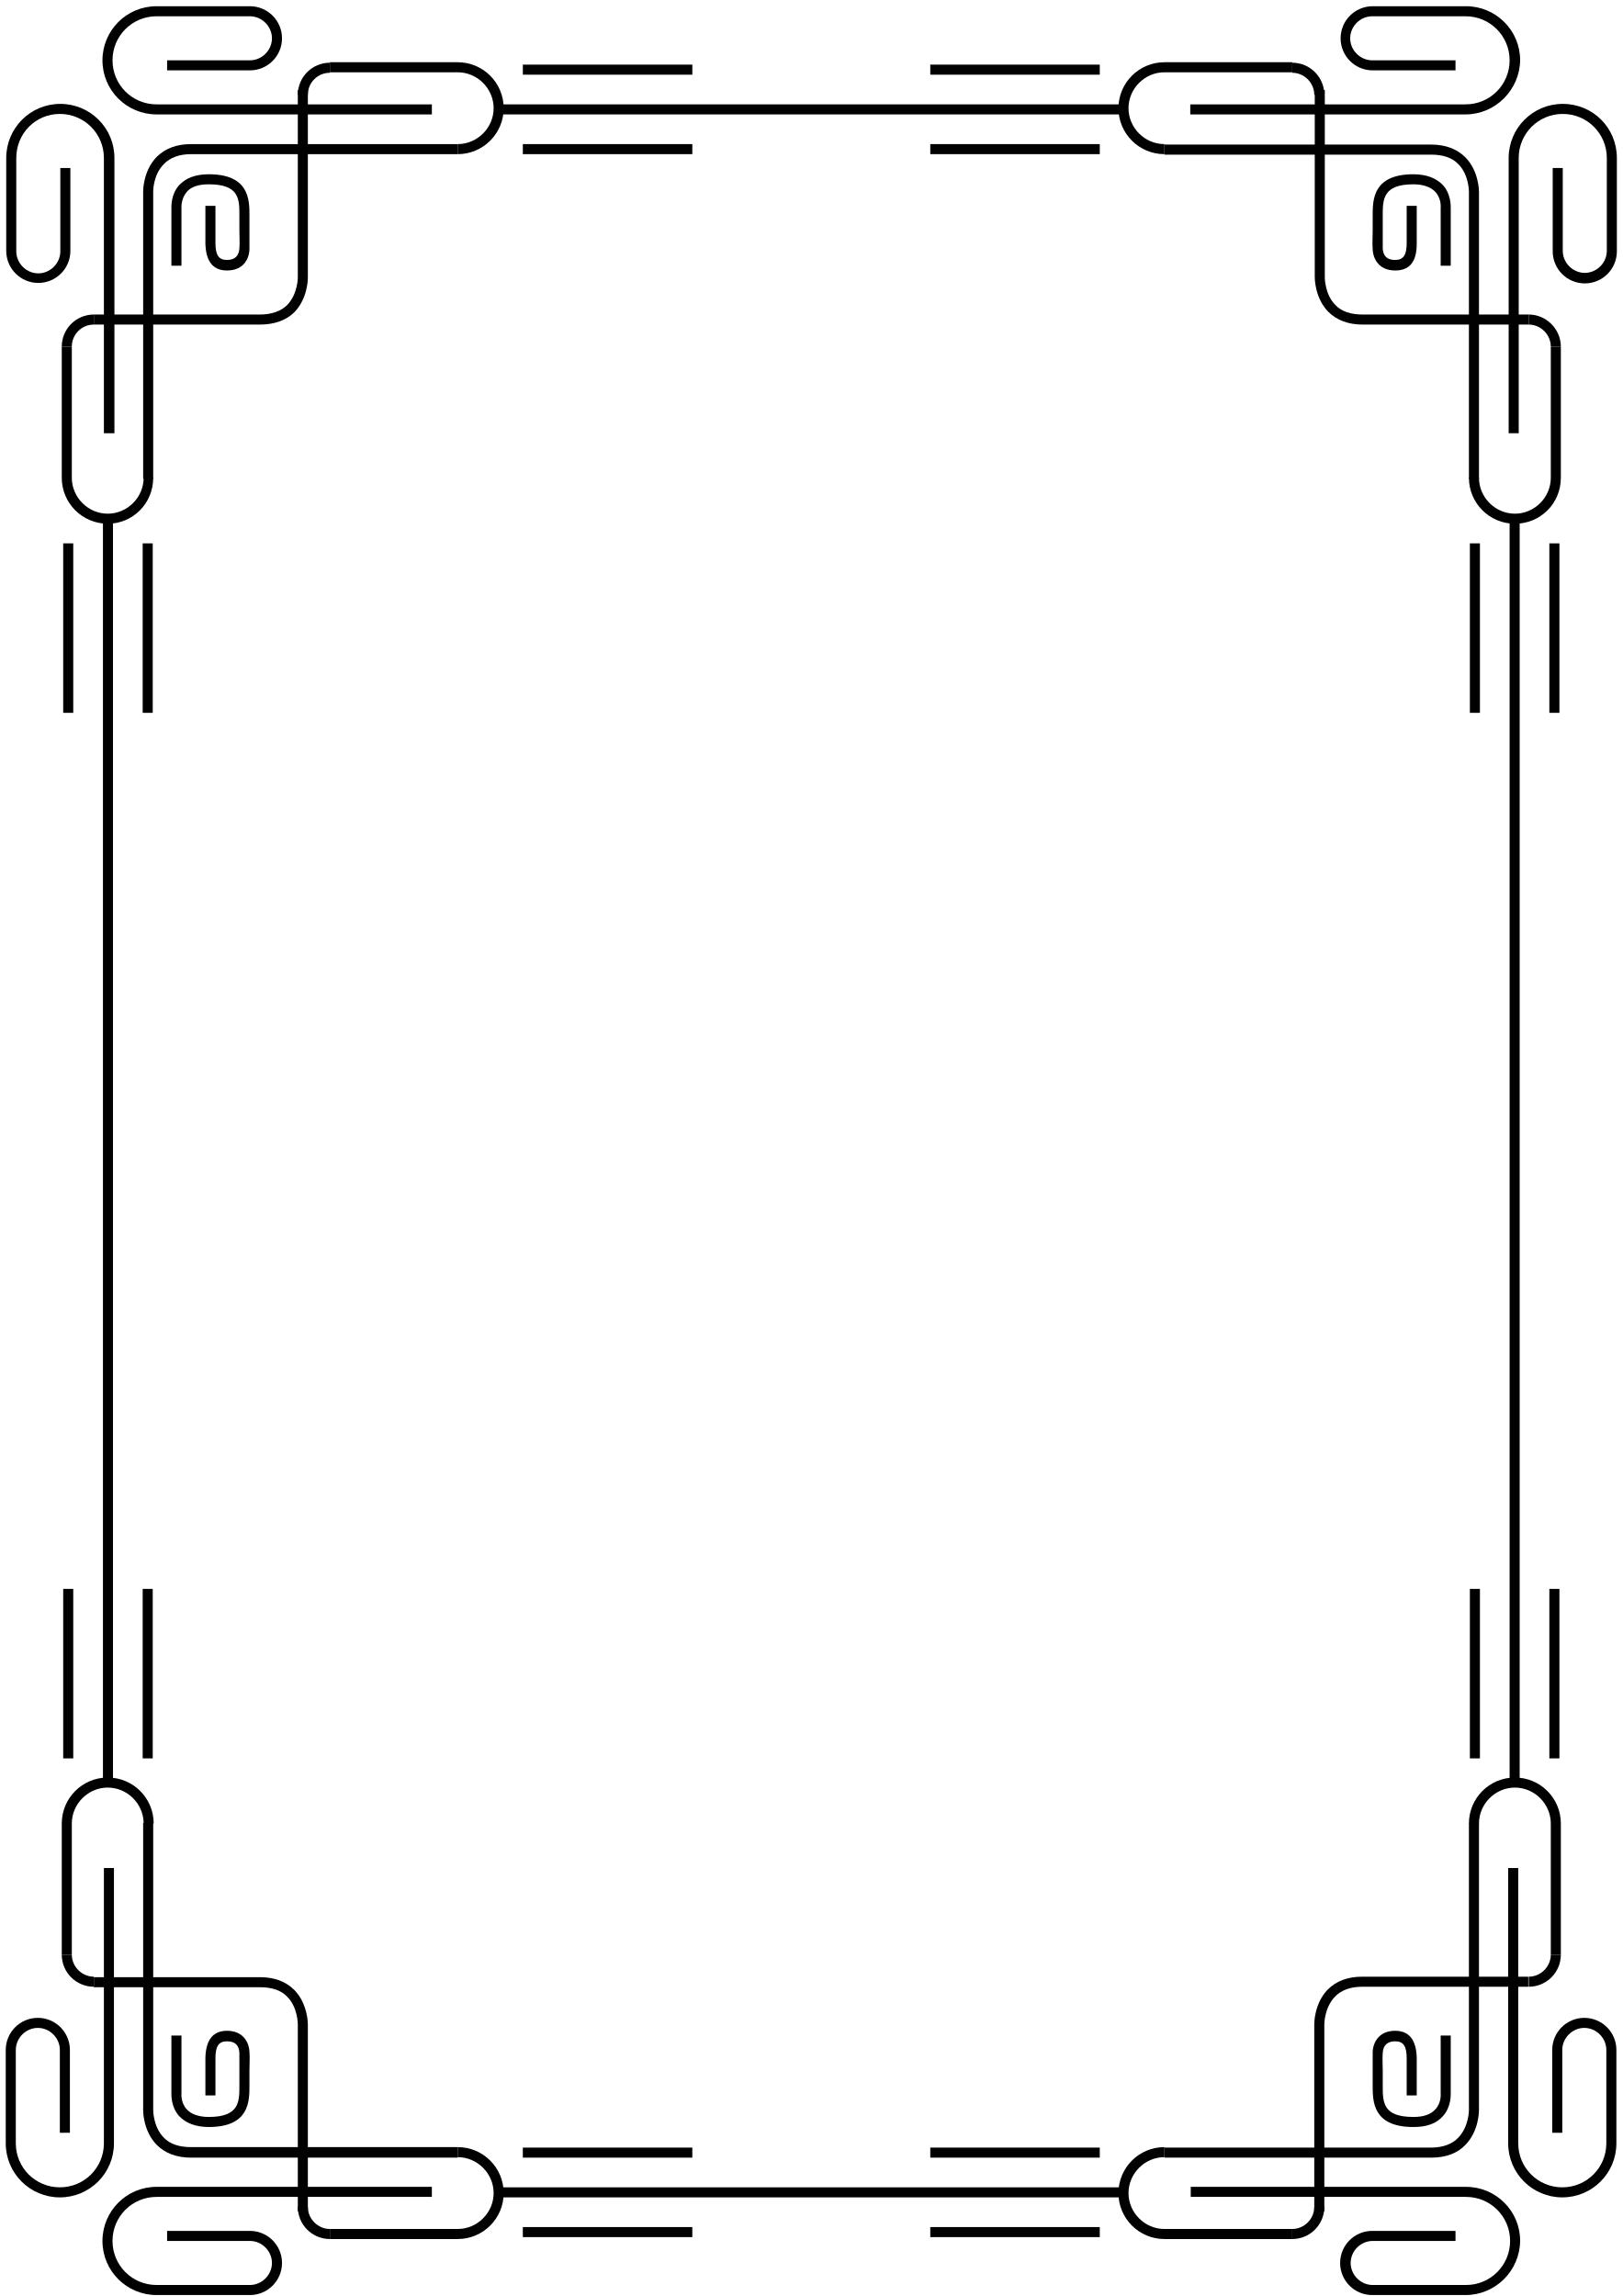
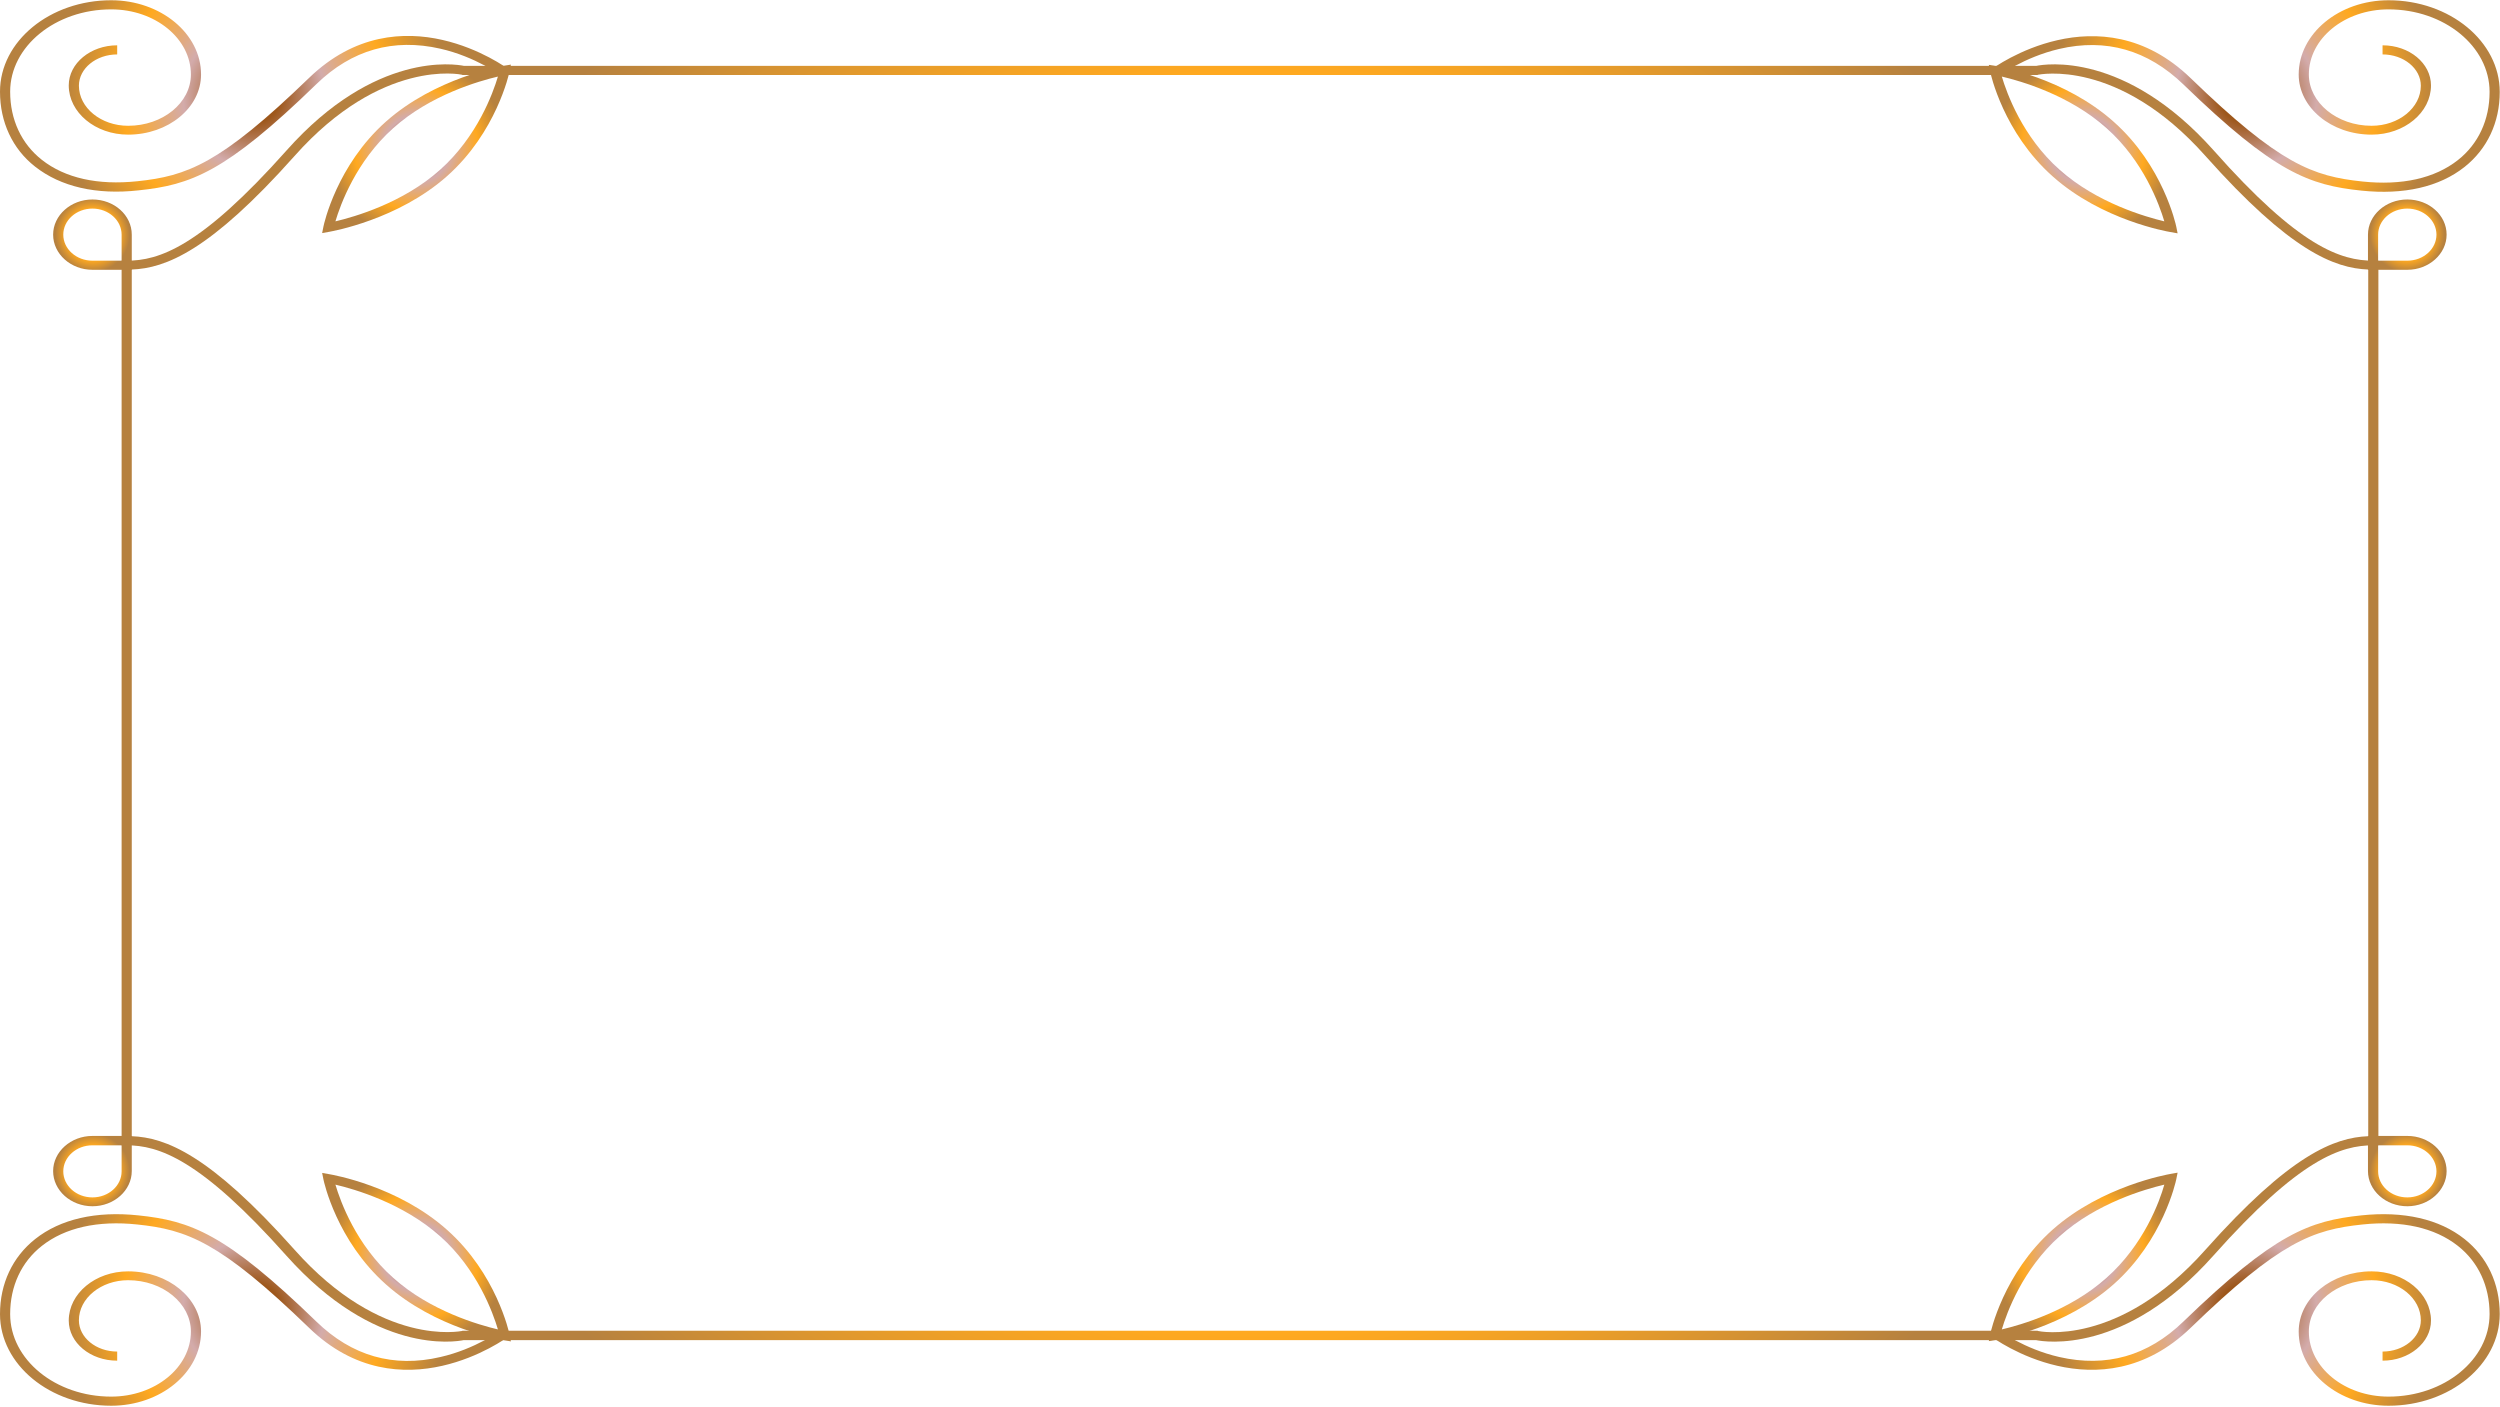
- <svg xmlns="http://www.w3.org/2000/svg" version="1.1" id="Calque_1" x="0px" y="0px" viewBox="0 0 338.8 479.6" style="enable-background:new 0 0 338.8 479.6;" xml:space="preserve">
+ <svg xmlns="http://www.w3.org/2000/svg" version="1.1" id="Calque_1" x="0px" y="0px" viewBox="0 0 960 540" style="enable-background:new 0 0 960 540;" xml:space="preserve">
  <style type="text/css">
- 	.st0{fill:#010101;}
+ 	.st0{fill:url(#SVGID_1_);}
+ 	.st1{fill:url(#SVGID_2_);}
+ 	.st2{fill:url(#SVGID_3_);}
+ 	.st3{fill:url(#SVGID_4_);}
+ 	.st4{fill:url(#SVGID_5_);}
+ 	.st5{fill:url(#SVGID_6_);}
+ 	.st6{fill:url(#SVGID_7_);}
+ 	.st7{fill:url(#SVGID_8_);}
+ 	.st8{fill:url(#SVGID_9_);}
+ 	.st9{fill:url(#SVGID_10_);}
+ 	.st10{fill:url(#SVGID_11_);}
+ 	.st11{fill:url(#SVGID_12_);}
+ 	.st12{fill:url(#SVGID_13_);}
</style>
  <g>
    <g>
-       <path class="st0" d="M90.3,23.9H32.7c-6.2,0-11.3-5-11.3-11.3c0-6.2,5-11.3,11.3-11.3h19.5c3.7,0,6.7,3,6.7,6.7s-3,6.7-6.7,6.7    H34.9v-2.1h17.3c2.5,0,4.6-2.1,4.6-4.6s-2.1-4.6-4.6-4.6H32.7c-5.1,0-9.2,4.1-9.2,9.2s4.1,9.2,9.2,9.2h57.5v2.1H90.3z" />
+       <radialGradient id="SVGID_1_" cx="862.4" cy="36.876" r="73.684" gradientUnits="userSpaceOnUse">
+         <stop offset="0.138" style="stop-color:#9D571B" />
+         <stop offset="0.369" style="stop-color:#D3ABAB" />
+         <stop offset="0.688" style="stop-color:#FFA920" />
+         <stop offset="1" style="stop-color:#B6813F" />
+       </radialGradient>
+       <path class="st0" d="M764.9,26.5c0.4-0.3,41.3-30.4,76.3,3.5c34.2,33.1,46.9,37.7,66,39.7c15.1,1.6,27.7-1.2,36.6-8.2    C951.7,55.3,956,46,956,35.3c0-17.5-17.4-31.7-38.8-31.7c-16.9,0-30.6,11.2-30.6,25c0,10.8,10.8,19.7,24.1,19.7    c10.4,0,18.9-6.9,18.9-15.4c0-6.6-6.6-12-14.7-12v-3.5c10.3,0,18.6,6.9,18.6,15.4c0,10.4-10.2,18.9-22.8,18.9    c-15.5,0-28-10.4-28-23.1c0-15.7,15.5-28.5,34.5-28.5c23.5,0,42.7,15.8,42.7,35.2c0,11.7-4.8,21.9-13.5,28.8    c-9.7,7.7-23.4,10.8-39.6,9.1c-20.1-2.1-33.4-6.9-68.4-40.8c-13.7-13.2-29.7-17.8-47.7-13.6c-13.6,3.2-23.1,10.3-23.2,10.4    L764.9,26.5z" />
    </g>
    <g>
-       <path class="st0" d="M23.8,90.5h-2.1V33c0-5.1-4.1-9.2-9.2-9.2S3.4,27.9,3.4,33v19.5c0,2.5,2.1,4.6,4.6,4.6s4.6-2.1,4.6-4.6V35.1    h2.1v17.3c0,3.7-3,6.7-6.7,6.7s-6.7-3-6.7-6.7V33c0-6.2,5-11.3,11.3-11.3c6.2,0,11.3,5,11.3,11.3v57.5H23.8z" />
+       <radialGradient id="SVGID_2_" cx="799.95" cy="57.25" r="34.355" gradientUnits="userSpaceOnUse">
+         <stop offset="0.138" style="stop-color:#9D571B" />
+         <stop offset="0.369" style="stop-color:#D3ABAB" />
+         <stop offset="0.688" style="stop-color:#FFA920" />
+         <stop offset="1" style="stop-color:#B6813F" />
+       </radialGradient>
+       <path class="st1" d="M763.7,24.9l2.8,0.5c1.1,0.2,26.3,4.5,45.2,21.4c18.9,16.8,23.8,39.3,24,40.3l0.5,2.5l-2.8-0.5    c-1.1-0.2-26.3-4.5-45.2-21.4c-18.9-16.8-23.8-39.3-24-40.3L763.7,24.9z M831.1,85c-1.9-6.4-7.9-23.1-22.2-35.8    c-14.3-12.8-33-18.1-40.2-19.8c1.9,6.4,7.9,23.1,22.2,35.8C805.3,78,824,83.3,831.1,85z" />
    </g>
    <g>
-       <rect x="109.2" y="30.1" class="st0" width="35.4" height="2.1" />
+       <radialGradient id="SVGID_3_" cx="924.4" cy="90.1" r="14.322" gradientUnits="userSpaceOnUse">
+         <stop offset="0.138" style="stop-color:#9D571B" />
+         <stop offset="0.369" style="stop-color:#D3ABAB" />
+         <stop offset="0.688" style="stop-color:#FFA920" />
+         <stop offset="1" style="stop-color:#B6813F" />
+       </radialGradient>
+       <path class="st2" d="M909.3,103.6V90.1c0-7.4,6.8-13.5,15.1-13.5s15.1,6,15.1,13.5c0,7.4-6.8,13.5-15.1,13.5H909.3z M935.6,90.1    c0-5.5-5-10-11.2-10s-11.2,4.5-11.2,10v10h11.2C930.6,100.1,935.6,95.6,935.6,90.1z" />
    </g>
    <g>
-       <rect x="109.2" y="13.5" class="st0" width="35.4" height="2.1" />
+       <radialGradient id="SVGID_4_" cx="862.4" cy="503.024" r="73.684" gradientUnits="userSpaceOnUse">
+         <stop offset="0.138" style="stop-color:#9D571B" />
+         <stop offset="0.369" style="stop-color:#D3ABAB" />
+         <stop offset="0.688" style="stop-color:#FFA920" />
+         <stop offset="1" style="stop-color:#B6813F" />
+       </radialGradient>
+       <path class="st3" d="M764.9,513.4l2.5-2.7c0.1,0.1,9.8,7.3,23.4,10.4c18,4.1,34-0.4,47.6-13.6c35.1-33.9,48.4-38.7,68.4-40.8    c16.2-1.7,29.9,1.4,39.6,9.1c8.7,6.9,13.5,17.1,13.5,28.8c0,19.4-19.2,35.2-42.7,35.2c-19,0-34.5-12.8-34.5-28.5    c0-12.8,12.6-23.1,28-23.1c12.6,0,22.8,8.5,22.8,18.9c0,8.5-8.4,15.4-18.6,15.4V519c8.1,0,14.7-5.4,14.7-12    c0-8.5-8.5-15.4-18.9-15.4c-13.3,0-24.1,8.8-24.1,19.7c0,13.8,13.7,25,30.6,25c21.4,0,38.8-14.2,38.8-31.7    c0-10.7-4.3-20-12.2-26.2c-8.9-7-21.5-9.8-36.6-8.2c-19.1,2-31.8,6.6-66,39.7C806.1,543.8,765.3,513.7,764.9,513.4z" />
    </g>
    <g>
-       <rect x="13.2" y="113.5" class="st0" width="2.1" height="35.4" />
+       <radialGradient id="SVGID_5_" cx="799.95" cy="482.65" r="34.355" gradientUnits="userSpaceOnUse">
+         <stop offset="0.138" style="stop-color:#9D571B" />
+         <stop offset="0.369" style="stop-color:#D3ABAB" />
+         <stop offset="0.688" style="stop-color:#FFA920" />
+         <stop offset="1" style="stop-color:#B6813F" />
+       </radialGradient>
+       <path class="st4" d="M763.7,515l0.5-2.5c0.2-1,5.1-23.5,24-40.3s44.2-21.2,45.2-21.4l2.8-0.5l-0.5,2.5c-0.2,1-5.1,23.5-24,40.3    s-44.2,21.2-45.2,21.4L763.7,515z M831.1,454.9c-7.2,1.7-25.9,7-40.2,19.8s-20.3,29.4-22.2,35.8c7.2-1.7,25.9-7,40.2-19.8    C823.3,477.9,829.3,461.3,831.1,454.9z" />
    </g>
    <g>
-       <rect x="29.8" y="113.5" class="st0" width="2.1" height="35.4" />
+       <radialGradient id="SVGID_6_" cx="924.4" cy="449.7" r="14.322" gradientUnits="userSpaceOnUse">
+         <stop offset="0.138" style="stop-color:#9D571B" />
+         <stop offset="0.369" style="stop-color:#D3ABAB" />
+         <stop offset="0.688" style="stop-color:#FFA920" />
+         <stop offset="1" style="stop-color:#B6813F" />
+       </radialGradient>
+       <path class="st5" d="M909.3,449.7v-13.5h15.1c8.3,0,15.1,6,15.1,13.5c0,7.4-6.8,13.5-15.1,13.5S909.3,457.1,909.3,449.7z     M913.2,439.8v10c0,5.5,5,10,11.2,10s11.2-4.5,11.2-10s-5-10-11.2-10H913.2z" />
    </g>
    <g>
-       <path class="st0" d="M95.6,32.2v-2.1c4.1,0,7.5-3.4,7.5-7.5s-3.4-7.5-7.5-7.5H68.9V13h26.7c5.3,0,9.6,4.3,9.6,9.6    S100.9,32.2,95.6,32.2z" />
+       <radialGradient id="SVGID_7_" cx="97.5" cy="503.024" r="73.684" gradientUnits="userSpaceOnUse">
+         <stop offset="0.138" style="stop-color:#9D571B" />
+         <stop offset="0.369" style="stop-color:#D3ABAB" />
+         <stop offset="0.688" style="stop-color:#FFA920" />
+         <stop offset="1" style="stop-color:#B6813F" />
+       </radialGradient>
+       <path class="st6" d="M0,504.6c0-11.7,4.8-21.9,13.5-28.8c9.7-7.7,23.4-10.8,39.6-9.1c20.1,2.1,33.4,6.9,68.4,40.8    c13.6,13.2,29.6,17.8,47.6,13.6c13.6-3.1,23.3-10.3,23.4-10.4l2.5,2.7c-0.4,0.3-41.3,30.4-76.3-3.5c-34.2-33.1-46.9-37.7-66-39.7    c-15.1-1.6-27.7,1.2-36.6,8.2c-7.9,6.2-12.2,15.5-12.2,26.2c0,17.5,17.4,31.7,38.8,31.7c16.9,0,30.6-11.2,30.6-25    c0-10.8-10.8-19.7-24.1-19.7c-10.4,0-18.9,6.9-18.9,15.4c0,6.6,6.6,12,14.7,12v3.5c-10.3,0-18.6-6.9-18.6-15.4    c0-10.4,10.2-18.9,22.8-18.9c15.5,0,28,10.4,28,23.1c0,15.7-15.5,28.5-34.5,28.5C19.2,539.8,0,524,0,504.6z" />
    </g>
    <g>
-       <path class="st0" d="M22.5,109.4c-5.3,0-9.6-4.3-9.6-9.6V72.4H15v27.4c0,4.1,3.4,7.5,7.5,7.5s7.5-3.4,7.5-7.5h2    C32,105.2,27.7,109.4,22.5,109.4z" />
+       <radialGradient id="SVGID_8_" cx="159.95" cy="482.75" r="34.355" gradientUnits="userSpaceOnUse">
+         <stop offset="0.138" style="stop-color:#9D571B" />
+         <stop offset="0.369" style="stop-color:#D3ABAB" />
+         <stop offset="0.688" style="stop-color:#FFA920" />
+         <stop offset="1" style="stop-color:#B6813F" />
+       </radialGradient>
+       <path class="st7" d="M123.7,450.4l2.8,0.5c1.1,0.2,26.3,4.5,45.2,21.4c18.9,16.8,23.8,39.3,24,40.3l0.5,2.5l-2.8-0.5    c-1.1-0.2-26.3-4.5-45.2-21.4c-18.9-16.8-23.8-39.3-24-40.3L123.7,450.4z M191.2,510.5c-1.9-6.4-7.9-23.1-22.2-35.8    c-14.4-12.8-33-18.1-40.2-19.8c1.9,6.4,7.9,23.1,22.2,35.8C165.3,503.5,184,508.8,191.2,510.5z" />
    </g>
    <g>
-       <path class="st0" d="M15,72.4h-2.1c0-3.7,3-6.7,6.7-6.7v2.1C17,67.8,15,69.9,15,72.4z" />
+       <radialGradient id="SVGID_9_" cx="35.5" cy="449.7" r="14.322" gradientUnits="userSpaceOnUse">
+         <stop offset="0.138" style="stop-color:#9D571B" />
+         <stop offset="0.369" style="stop-color:#D3ABAB" />
+         <stop offset="0.688" style="stop-color:#FFA920" />
+         <stop offset="1" style="stop-color:#B6813F" />
+       </radialGradient>
+       <path class="st8" d="M20.4,449.7c0-7.4,6.8-13.5,15.1-13.5h15.1v13.5c0,7.4-6.8,13.5-15.1,13.5S20.4,457.1,20.4,449.7z     M46.7,439.8H35.5c-6.2,0-11.2,4.5-11.2,10s5,10,11.2,10s11.2-4.5,11.2-10V439.8z" />
    </g>
    <g>
-       <path class="st0" d="M64.3,19.8h-2.1c0-3.7,3-6.7,6.7-6.7v2.1C66.4,15.2,64.3,17.2,64.3,19.8z" />
+       <radialGradient id="SVGID_10_" cx="97.5" cy="36.844" r="73.676" gradientUnits="userSpaceOnUse">
+         <stop offset="0.138" style="stop-color:#9D571B" />
+         <stop offset="0.369" style="stop-color:#D3ABAB" />
+         <stop offset="0.688" style="stop-color:#FFA920" />
+         <stop offset="1" style="stop-color:#B6813F" />
+       </radialGradient>
+       <path class="st9" d="M0,35.2C0,15.8,19.2,0.1,42.7,0.1c19,0,34.5,12.8,34.5,28.5c0,12.8-12.6,23.1-28,23.1    c-12.6,0-22.8-8.5-22.8-18.9c0-8.5,8.4-15.4,18.6-15.4v3.5c-8.1,0-14.7,5.4-14.7,12c0,8.5,8.5,15.4,18.9,15.4    c13.3,0,24.1-8.8,24.1-19.7c0-13.8-13.7-25-30.6-25C21.3,3.6,3.9,17.8,3.9,35.2c0,10.7,4.3,20,12.2,26.2c8.9,7,21.5,9.8,36.6,8.2    c19.1-2,31.8-6.6,66-39.7c35.1-33.9,75.9-3.8,76.3-3.5l-2.5,2.7c-0.1-0.1-9.8-7.3-23.4-10.4c-18-4.1-34,0.4-47.6,13.6    c-35,34-48.3,38.7-68.3,40.8C37,74.9,23.3,71.7,13.5,64C4.8,57.2,0,46.9,0,35.2z" />
    </g>
    <g>
-       <path class="st0" d="M47.4,56.5c-2.9,0-4.4-1.9-4.5-5.6c0-2,0-7.6,0-7.9H45c0,0.1,0,5.9,0,7.8c0,2.5,0.7,3.5,2.4,3.5    c1.6,0,2.5-0.8,2.6-2.4c0.1-1.2,0-2.3,0-3.7c0-0.9,0-1.9,0-3.2c0-3.4,0-6.5-6.4-6.5c-2.1,0-3.7,0.5-4.6,1.6    c-1.2,1.4-1.1,3.2-1.1,3.3v0.1v12h-2.1v-12c0-0.4-0.1-2.9,1.6-4.8c1.4-1.5,3.4-2.3,6.2-2.3c8.5,0,8.5,5.4,8.5,8.6    c0,1.3,0,2.3,0,3.2c0,1.5,0,2.6,0,3.9C52,54.3,50.7,56.5,47.4,56.5z" />
+       <radialGradient id="SVGID_11_" cx="159.95" cy="57.15" r="34.355" gradientUnits="userSpaceOnUse">
+         <stop offset="0.138" style="stop-color:#9D571B" />
+         <stop offset="0.369" style="stop-color:#D3ABAB" />
+         <stop offset="0.688" style="stop-color:#FFA920" />
+         <stop offset="1" style="stop-color:#B6813F" />
+       </radialGradient>
+       <path class="st10" d="M123.7,89.5l0.5-2.5c0.2-1,5.1-23.5,24-40.3s44.2-21.2,45.2-21.4l2.8-0.5l-0.5,2.5c-0.2,1-5.1,23.5-24,40.3    S127.5,88.8,126.5,89L123.7,89.5z M191.2,29.4c-7.2,1.7-25.9,7-40.2,19.8S130.7,78.6,128.8,85c7.2-1.7,25.9-7,40.2-19.8    S189.3,35.8,191.2,29.4z" />
    </g>
    <g>
-       <path class="st0" d="M32,100h-2.1V40c0-0.2,0-4.3,2.8-7.2c1.8-1.8,4.2-2.7,7.2-2.7h55.7v2.1H39.9c-2.4,0-4.4,0.7-5.7,2.1    C32,36.5,32,39.9,32,39.9V100z" />
+       <radialGradient id="SVGID_12_" cx="35.5" cy="90.1" r="14.322" gradientUnits="userSpaceOnUse">
+         <stop offset="0.138" style="stop-color:#9D571B" />
+         <stop offset="0.369" style="stop-color:#D3ABAB" />
+         <stop offset="0.688" style="stop-color:#FFA920" />
+         <stop offset="1" style="stop-color:#B6813F" />
+       </radialGradient>
+       <path class="st11" d="M20.4,90.1c0-7.4,6.8-13.5,15.1-13.5s15.1,6,15.1,13.5v13.5H35.5C27.2,103.6,20.4,97.5,20.4,90.1z     M46.7,90.1c0-5.5-5-10-11.2-10s-11.2,4.5-11.2,10s5,10,11.2,10h11.2V90.1z" />
    </g>
    <g>
-       <path class="st0" d="M54.3,67.8H19.6v-2.1h34.7c2.4,0,4.4-0.7,5.7-2c2.2-2.3,2.2-5.7,2.2-5.7V18.8h2.1V58c0,0.2,0,4.3-2.8,7.2    C59.8,66.9,57.3,67.8,54.3,67.8z" />
-     </g>
-     <g>
-       <path class="st0" d="M306.1,23.9h-57.5v-2.1h57.5c5.1,0,9.2-4.1,9.2-9.2s-4.1-9.2-9.2-9.2h-19.5c-2.5,0-4.6,2.1-4.6,4.6    s2.1,4.6,4.6,4.6H304v2.1h-17.3c-3.7,0-6.7-3-6.7-6.7s3-6.7,6.7-6.7h19.5c6.2,0,11.3,5,11.3,11.3    C317.4,18.8,312.3,23.9,306.1,23.9z" />
-     </g>
-     <g>
-       <path class="st0" d="M317.2,90.5h-2.1V33c0-6.2,5-11.3,11.3-11.3s11.3,5,11.3,11.3v19.5c0,3.7-3,6.7-6.7,6.7s-6.7-3-6.7-6.7V35.1    h2.1v17.3c0,2.5,2.1,4.6,4.6,4.6s4.6-2.1,4.6-4.6V33c0-5.1-4.1-9.2-9.2-9.2s-9.2,4.1-9.2,9.2L317.2,90.5L317.2,90.5z" />
-     </g>
-     <g>
-       <rect x="104.1" y="21.8" class="st0" width="130.6" height="2.1" />
-     </g>
-     <g>
-       <rect x="194.3" y="30.1" class="st0" width="35.4" height="2.1" />
-     </g>
-     <g>
-       <rect x="194.3" y="13.5" class="st0" width="35.4" height="2.1" />
-     </g>
-     <g>
-       <rect x="323.6" y="113.5" class="st0" width="2.1" height="35.4" />
-     </g>
-     <g>
-       <rect x="307" y="113.5" class="st0" width="2.1" height="35.4" />
-     </g>
-     <g>
-       <path class="st0" d="M243.2,32.2c-5.3,0-9.6-4.3-9.6-9.6s4.3-9.6,9.6-9.6h26.7v2.1h-26.7c-4.1,0-7.5,3.4-7.5,7.5s3.4,7.5,7.5,7.5    V32.2z" />
-     </g>
-     <g>
-       <path class="st0" d="M316.4,109.4c-5.3,0-9.6-4.3-9.6-9.6h2.1c0,4.1,3.4,7.5,7.5,7.5s7.5-3.4,7.5-7.5V72.4h2.1v27.4    C326,105.2,321.7,109.4,316.4,109.4z" />
-     </g>
-     <g>
-       <path class="st0" d="M326,72.4h-2.1c0-2.5-2.1-4.6-4.6-4.6v-2.1C323,65.7,326,68.8,326,72.4z" />
-     </g>
-     <g>
-       <path class="st0" d="M276.6,19.8h-2.1c0-2.5-2.1-4.6-4.6-4.6v-2.1C273.6,13.1,276.6,16.1,276.6,19.8z" />
-     </g>
-     <g>
-       <path class="st0" d="M291.4,56.5c-3.3,0-4.6-2.3-4.7-4.4c-0.1-1.3,0-2.4,0-3.9c0-0.9,0-1.9,0-3.2c0-3.2,0-8.6,8.5-8.6    c2.7,0,4.8,0.8,6.2,2.3c1.7,1.9,1.6,4.4,1.6,4.8v12h-2.1V43.4c0,0,0.2-1.9-1.1-3.3c-0.9-1-2.5-1.6-4.6-1.6c-6.4,0-6.4,3.2-6.4,6.5    c0,1.3,0,2.3,0,3.2c0,1.5,0,2.5,0,3.7c0.1,1.6,0.9,2.4,2.6,2.4s2.4-1,2.4-3.5c0-1.9,0-7.8,0-7.8h2.1c0,0.2,0,5.9,0,7.9    C295.9,54.7,294.4,56.5,291.4,56.5z" />
-     </g>
-     <g>
-       <path class="st0" d="M308.9,100h-2.1V40c0,0,0-3.5-2.2-5.7c-1.3-1.4-3.3-2-5.7-2h-55.7v-2.1h55.7c3,0,5.4,0.9,7.2,2.7    c2.8,2.9,2.8,7,2.8,7.2L308.9,100z" />
-     </g>
-     <g>
-       <path class="st0" d="M319.3,67.8h-34.7c-3,0-5.4-0.9-7.2-2.7c-2.8-2.9-2.8-7-2.8-7.2V18.8h2.1V58c0,0,0,3.5,2.2,5.7    c1.3,1.4,3.3,2,5.7,2h34.7L319.3,67.8L319.3,67.8z" />
-     </g>
-     <g>
-       <path class="st0" d="M306.1,479.4h-19.5c-3.7,0-6.7-3-6.7-6.7s3-6.7,6.7-6.7H304v2.1h-17.3c-2.5,0-4.6,2.1-4.6,4.6    s2.1,4.6,4.6,4.6h19.5c5.1,0,9.2-4.1,9.2-9.2s-4.1-9.2-9.2-9.2h-57.5v-2.1h57.5c6.2,0,11.3,5,11.3,11.3    C317.4,474.4,312.3,479.4,306.1,479.4z" />
-     </g>
-     <g>
-       <path class="st0" d="M326.3,459c-6.2,0-11.3-5-11.3-11.3v-57.5h2.1v57.5c0,5.1,4.1,9.2,9.2,9.2s9.2-4.1,9.2-9.2v-19.5    c0-2.5-2.1-4.6-4.6-4.6s-4.6,2.1-4.6,4.6v17.3h-2.1v-17.3c0-3.7,3-6.7,6.7-6.7s6.7,3,6.7,6.7v19.5C337.6,454,332.5,459,326.3,459z    " />
-     </g>
-     <g>
-       <rect x="194.3" y="448.6" class="st0" width="35.4" height="2.1" />
-     </g>
-     <g>
-       <rect x="194.3" y="465.2" class="st0" width="35.4" height="2.1" />
-     </g>
-     <g>
-       <rect x="315.3" y="108.4" class="st0" width="2.1" height="264" />
-     </g>
-     <g>
-       <rect x="323.6" y="331.9" class="st0" width="2.1" height="35.4" />
-     </g>
-     <g>
-       <rect x="307" y="331.9" class="st0" width="2.1" height="35.4" />
-     </g>
-     <g>
-       <path class="st0" d="M269.9,467.7h-26.7c-5.3,0-9.6-4.3-9.6-9.6c0-5.3,4.3-9.6,9.6-9.6v2.1c-4.1,0-7.5,3.4-7.5,7.5    s3.4,7.5,7.5,7.5h26.7V467.7z" />
-     </g>
-     <g>
-       <path class="st0" d="M326,408.3h-2.1v-27.4c0-4.1-3.4-7.5-7.5-7.5s-7.5,3.4-7.5,7.5h-2.1c0-5.3,4.3-9.6,9.6-9.6    c5.3,0,9.6,4.3,9.6,9.6V408.3z" />
-     </g>
-     <g>
-       <path class="st0" d="M319.3,415v-2.1c2.5,0,4.6-2.1,4.6-4.6h2.1C326,412,323,415,319.3,415z" />
-     </g>
-     <g>
-       <path class="st0" d="M269.9,467.7v-2.1c2.5,0,4.6-2.1,4.6-4.6h2.1C276.6,464.7,273.6,467.7,269.9,467.7z" />
-     </g>
-     <g>
-       <path class="st0" d="M295.2,444.3c-8.5,0-8.5-5.4-8.5-8.6c0-1.3,0-2.3,0-3.2c0-1.5,0-2.6,0-3.9c0.1-2.1,1.4-4.4,4.7-4.4    c2.9,0,4.4,1.9,4.5,5.6c0,2,0,7.6,0,7.9h-2.1c0-0.1,0-5.9,0-7.8c0-2.5-0.7-3.5-2.4-3.5c-1.6,0-2.5,0.8-2.6,2.4    c-0.1,1.2,0,2.3,0,3.7c0,0.9,0,1.9,0,3.2c0,3.4,0,6.5,6.4,6.5c2.1,0,3.6-0.5,4.6-1.6c1.3-1.4,1.1-3.3,1.1-3.3v-0.1v-12h2.1v12    c0,0.4,0.1,2.9-1.6,4.8C300,443.6,298,444.3,295.2,444.3z" />
-     </g>
-     <g>
-       <path class="st0" d="M298.9,450.7h-55.7v-2.1h55.7c2.4,0,4.4-0.7,5.7-2.1c2.2-2.3,2.2-5.7,2.2-5.7v-60h2.1v60c0,0.2,0,4.3-2.8,7.2    C304.4,449.8,302,450.7,298.9,450.7z" />
-     </g>
-     <g>
-       <path class="st0" d="M276.6,461.9h-2.1v-39.1c0-0.2,0-4.3,2.8-7.2c1.8-1.8,4.2-2.7,7.2-2.7h34.7v2.1h-34.7c-2.4,0-4.4,0.7-5.7,2.1    c-2.2,2.3-2.2,5.7-2.2,5.7L276.6,461.9z" />
-     </g>
-     <g>
-       <path class="st0" d="M52.2,479.4H32.7c-6.2,0-11.3-5-11.3-11.3c0-6.2,5-11.3,11.3-11.3h57.5v2.1H32.7c-5.1,0-9.2,4.1-9.2,9.2    s4.1,9.2,9.2,9.2h19.5c2.5,0,4.6-2.1,4.6-4.6s-2.1-4.6-4.6-4.6H34.9V466h17.3c3.7,0,6.7,3,6.7,6.7    C58.9,476.4,55.9,479.4,52.2,479.4z" />
-     </g>
-     <g>
-       <path class="st0" d="M12.5,459c-6.2,0-11.3-5-11.3-11.3v-19.5c0-3.7,3-6.7,6.7-6.7s6.7,3,6.7,6.7v17.3h-2.1v-17.3    c0-2.5-2.1-4.6-4.6-4.6s-4.6,2.1-4.6,4.6v19.5c0,5.1,4.1,9.2,9.2,9.2s9.2-4.1,9.2-9.2v-57.5h2.1v57.5C23.8,454,18.7,459,12.5,459z    " />
-     </g>
-     <g>
-       <rect x="104.1" y="456.9" class="st0" width="130.6" height="2.1" />
-     </g>
-     <g>
-       <rect x="109.2" y="448.6" class="st0" width="35.4" height="2.1" />
-     </g>
-     <g>
-       <rect x="109.2" y="465.2" class="st0" width="35.4" height="2.1" />
-     </g>
-     <g>
-       <rect x="21.5" y="108.4" class="st0" width="2.1" height="264" />
-     </g>
-     <g>
-       <rect x="13.2" y="331.9" class="st0" width="2.1" height="35.4" />
-     </g>
-     <g>
-       <rect x="29.8" y="331.9" class="st0" width="2.1" height="35.4" />
-     </g>
-     <g>
-       <path class="st0" d="M95.6,467.7H68.9v-2.1h26.7c4.1,0,7.5-3.4,7.5-7.5s-3.4-7.5-7.5-7.5v-2.1c5.3,0,9.6,4.3,9.6,9.6    C105.2,463.4,100.9,467.7,95.6,467.7z" />
-     </g>
-     <g>
-       <path class="st0" d="M15,408.3h-2.1v-27.4c0-5.3,4.3-9.6,9.6-9.6s9.6,4.3,9.6,9.6H30c0-4.1-3.4-7.5-7.5-7.5s-7.5,3.4-7.5,7.5    C15,380.9,15,408.3,15,408.3z" />
-     </g>
-     <g>
-       <path class="st0" d="M19.6,415c-3.7,0-6.7-3-6.7-6.7H15c0,2.5,2.1,4.6,4.6,4.6V415z" />
-     </g>
-     <g>
-       <path class="st0" d="M68.9,467.7c-3.7,0-6.7-3-6.7-6.7h2.1c0,2.5,2.1,4.6,4.6,4.6V467.7z" />
-     </g>
-     <g>
-       <path class="st0" d="M43.6,444.3c-2.7,0-4.8-0.8-6.2-2.3c-1.7-1.9-1.6-4.4-1.6-4.8v-12h2.1v12.1c0,0-0.2,1.9,1.1,3.3    c0.9,1,2.5,1.6,4.6,1.6c6.4,0,6.4-3.2,6.4-6.5c0-1.3,0-2.3,0-3.2c0-1.5,0-2.5,0-3.7c-0.1-1.6-0.9-2.4-2.6-2.4    c-1.7,0-2.4,1-2.4,3.5c0,1.9,0,7.8,0,7.8h-2.1c0-0.2,0-5.9,0-7.9c0.1-3.7,1.6-5.6,4.5-5.6c3.3,0,4.6,2.3,4.7,4.4    c0.1,1.3,0,2.4,0,3.9c0,0.9,0,1.9,0,3.2C52.1,438.9,52.1,444.3,43.6,444.3z" />
-     </g>
-     <g>
-       <path class="st0" d="M95.6,450.7H39.9c-3,0-5.4-0.9-7.2-2.7c-2.8-2.9-2.8-7-2.8-7.2v-60H32v60c0,0,0,3.5,2.2,5.7    c1.3,1.4,3.3,2,5.7,2h55.7C95.6,448.5,95.6,450.7,95.6,450.7z" />
-     </g>
-     <g>
-       <path class="st0" d="M64.3,461.9h-2.1v-39.1c0,0,0-3.5-2.2-5.7c-1.3-1.4-3.3-2-5.7-2H19.6V413h34.7c3,0,5.4,0.9,7.2,2.7    c2.8,2.9,2.8,7,2.8,7.2V461.9z" />
+       <radialGradient id="SVGID_13_" cx="480" cy="269.95" r="352.06" gradientUnits="userSpaceOnUse">
+         <stop offset="0.138" style="stop-color:#9D571B" />
+         <stop offset="0.369" style="stop-color:#D3ABAB" />
+         <stop offset="0.688" style="stop-color:#FFA920" />
+         <stop offset="1" style="stop-color:#B6813F" />
+       </radialGradient>
+       <path class="st12" d="M46.7,439.8V100.1h2c12.3,0,28.2-5.1,61.4-42.4c33.9-38.1,64.7-33.1,68.1-32.4h603.7    c3.4-0.7,34.1-5.7,68.1,32.4c33,37.3,49,42.4,61.3,42.4h2v339.7h-2c-12.3,0-28.2,5.1-61.4,42.4c-33.9,38.1-64.7,33.1-68.1,32.4    H178.1c-3.4,0.7-34.1,5.7-68.1-32.4c-33.1-37.2-49.1-42.4-61.4-42.4L46.7,439.8L46.7,439.8z M50.6,103.5v332.8    c13,0.5,30,7.1,62.5,43.6c33.5,37.7,64,31.2,64.3,31.2l0.2-0.1h0.3h604.5l0.2,0.1c0.3,0.1,30.8,6.5,64.3-31.2    c32.5-36.5,49.5-43.1,62.5-43.6V103.5c-13-0.5-30-7.1-62.5-43.6c-33.6-37.8-64-31.2-64.3-31.2l-0.2,0.1H177.6l-0.2-0.1    c-0.3-0.1-30.8-6.5-64.3,31.2C80.6,96.4,63.6,103,50.6,103.5z" />
    </g>
  </g>
</svg>
